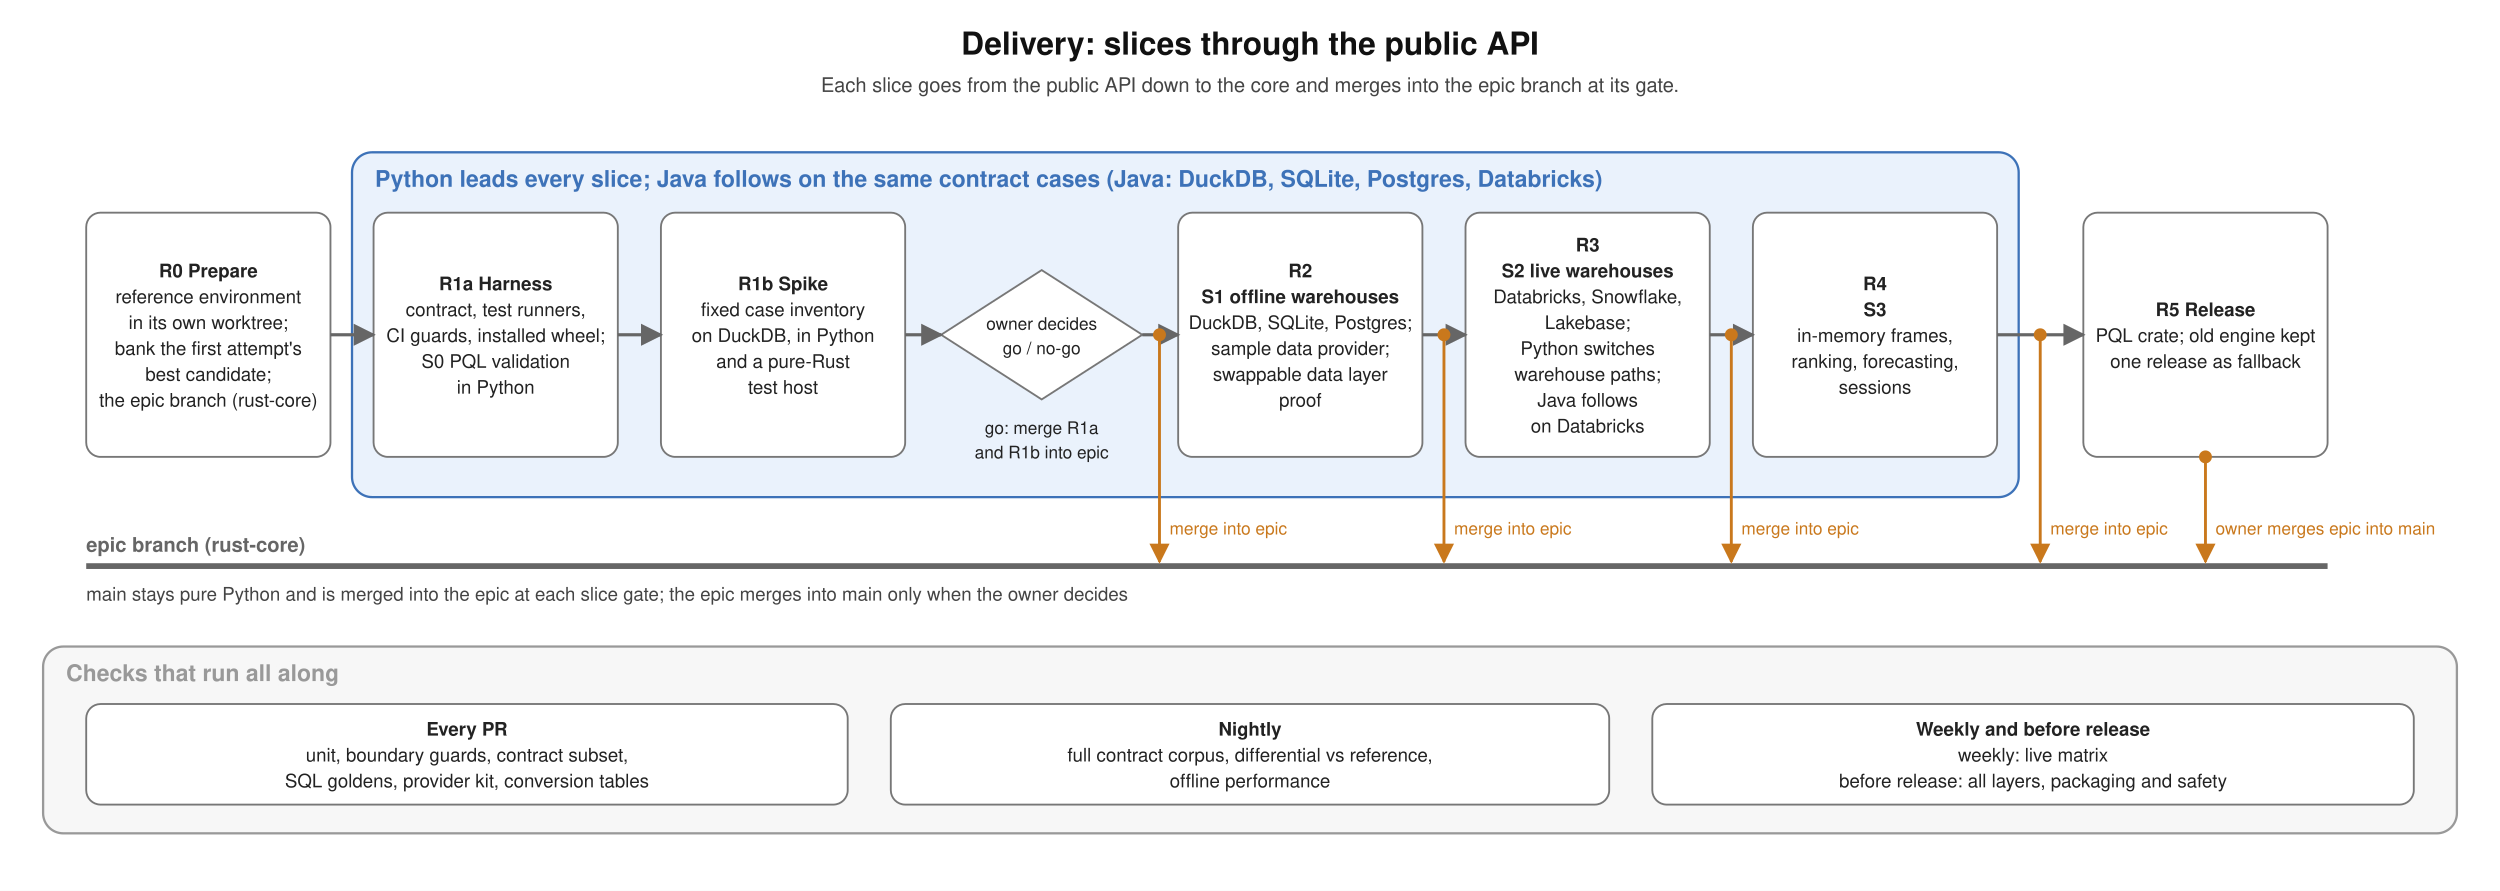
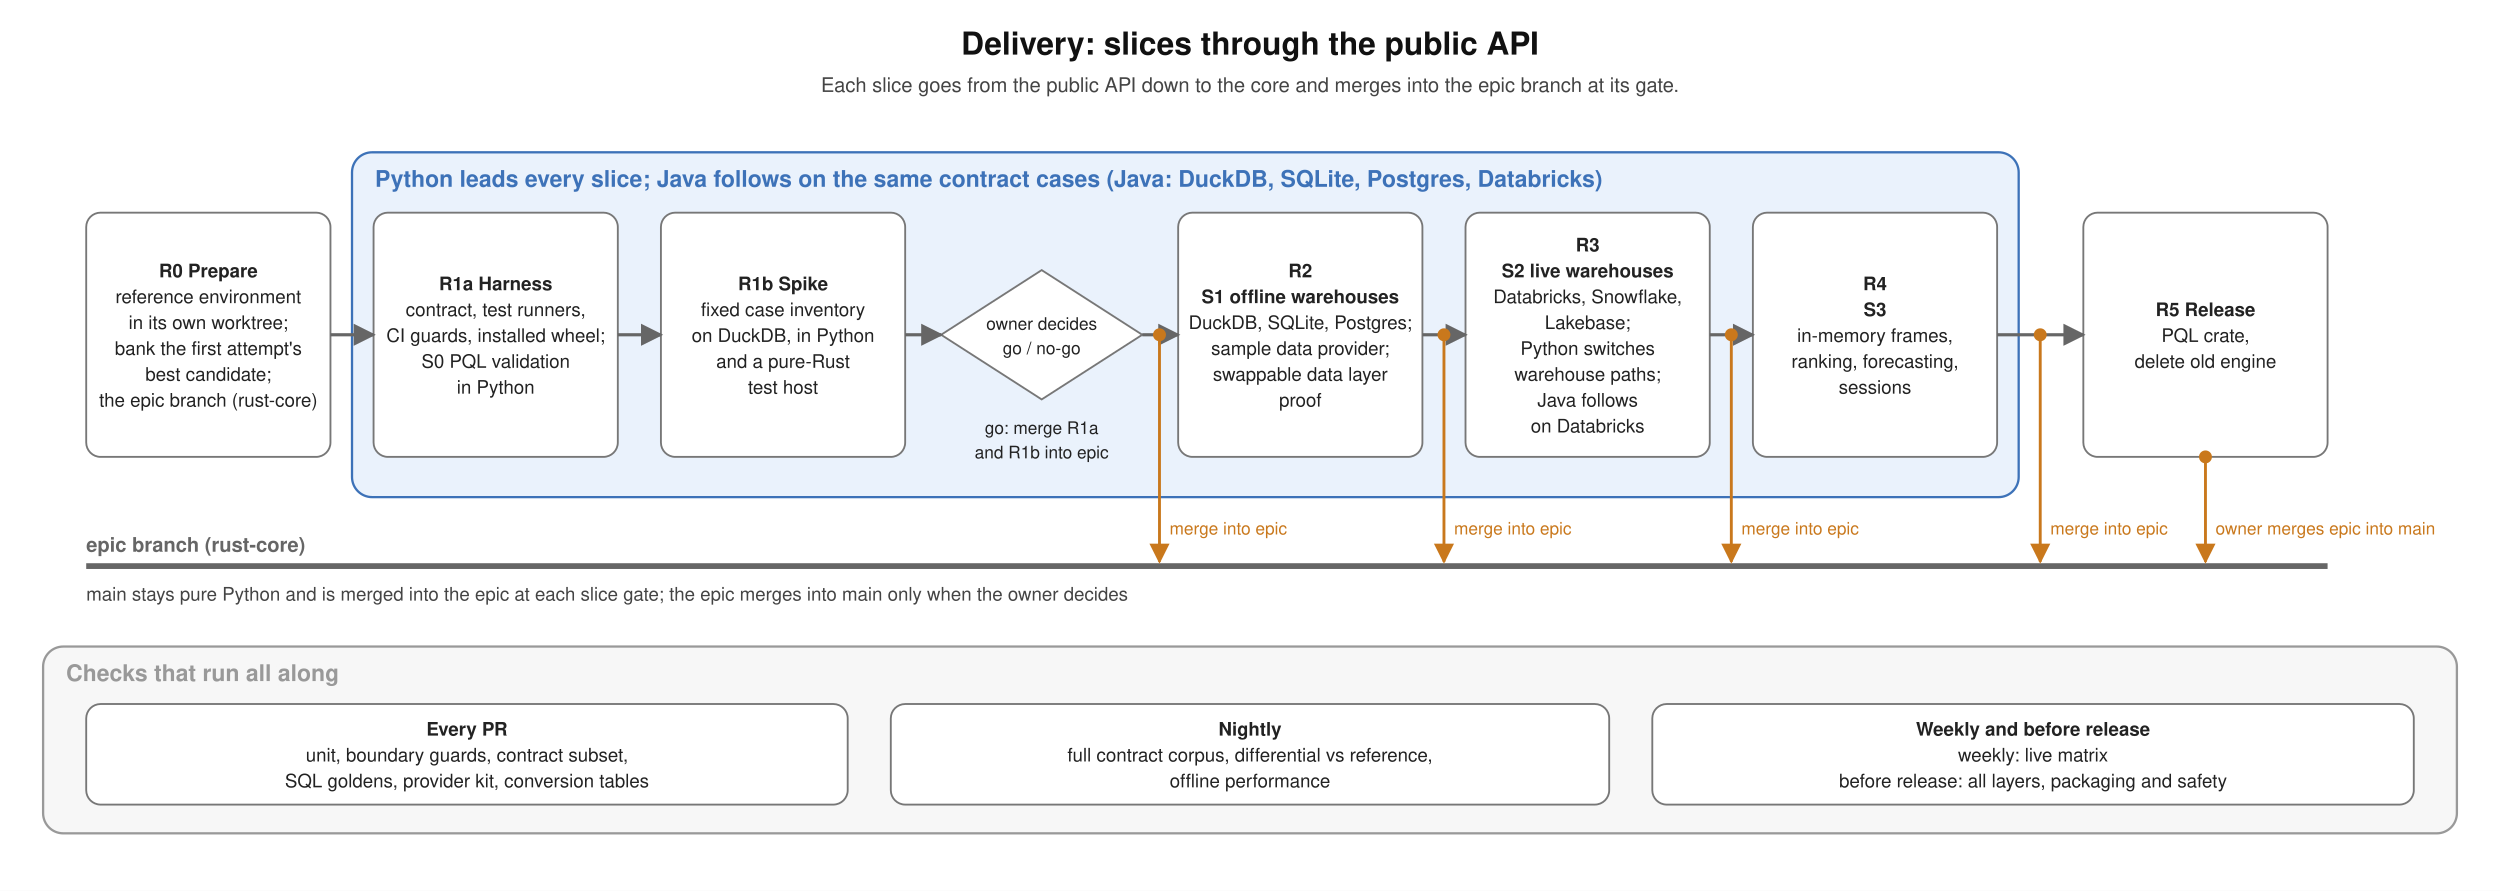
<svg xmlns="http://www.w3.org/2000/svg" width="1740" height="620" viewBox="0 0 1740 620" font-family="Helvetica, Arial, sans-serif">
  <defs>
    <marker id="eo" viewBox="0 0 10 10" refX="9" refY="5" markerWidth="7" markerHeight="7" orient="auto">
      <path d="M0,0 L10,5 L0,10 z" fill="#c9781c" />
    </marker>
    <marker id="so" viewBox="0 0 10 10" refX="1" refY="5" markerWidth="7" markerHeight="7" orient="auto">
      <path d="M10,0 L0,5 L10,10 z" fill="#c9781c" />
    </marker>
    <marker id="eb" viewBox="0 0 10 10" refX="9" refY="5" markerWidth="7" markerHeight="7" orient="auto">
      <path d="M0,0 L10,5 L0,10 z" fill="#3d72b8" />
    </marker>
    <marker id="sb" viewBox="0 0 10 10" refX="1" refY="5" markerWidth="7" markerHeight="7" orient="auto">
      <path d="M10,0 L0,5 L10,10 z" fill="#3d72b8" />
    </marker>
    <marker id="eg" viewBox="0 0 10 10" refX="9" refY="5" markerWidth="7" markerHeight="7" orient="auto">
      <path d="M0,0 L10,5 L0,10 z" fill="#666666" />
    </marker>
    <marker id="sg" viewBox="0 0 10 10" refX="1" refY="5" markerWidth="7" markerHeight="7" orient="auto">
      <path d="M10,0 L0,5 L10,10 z" fill="#666666" />
    </marker>
  </defs>
  <rect width="1740" height="620" fill="#ffffff" />
  <text x="870.0" y="38" font-size="22" font-weight="bold" text-anchor="middle" fill="#111">Delivery: slices through the public API</text>
  <text x="870.0" y="64" font-size="14" text-anchor="middle" fill="#444">Each slice goes from the public API down to the core and merges into the epic branch at its gate.</text>
  <rect x="245" y="106" width="1160" height="240" rx="14" fill="#eaf2fc" stroke="#3d72b8" stroke-width="1.6" />
  <rect x="60" y="148" width="170" height="170" rx="10" fill="#ffffff" stroke="#777" stroke-width="1.3" />
  <text x="145.0" y="193.0" font-size="13" font-weight="bold" text-anchor="middle" fill="#222">R0 Prepare</text>
  <text x="145.0" y="211.0" font-size="13" font-weight="normal" text-anchor="middle" fill="#222">reference environment</text>
  <text x="145.0" y="229.0" font-size="13" font-weight="normal" text-anchor="middle" fill="#222">in its own worktree;</text>
  <text x="145.0" y="247.0" font-size="13" font-weight="normal" text-anchor="middle" fill="#222">bank the first attempt's</text>
  <text x="145.0" y="265.0" font-size="13" font-weight="normal" text-anchor="middle" fill="#222">best candidate;</text>
  <text x="145.0" y="283.0" font-size="13" font-weight="normal" text-anchor="middle" fill="#222">the epic branch (rust-core)</text>
  <rect x="260" y="148" width="170" height="170" rx="10" fill="#ffffff" stroke="#777" stroke-width="1.3" />
  <text x="345.0" y="202.0" font-size="13" font-weight="bold" text-anchor="middle" fill="#222">R1a Harness</text>
  <text x="345.0" y="220.0" font-size="13" font-weight="normal" text-anchor="middle" fill="#222">contract, test runners,</text>
  <text x="345.0" y="238.0" font-size="13" font-weight="normal" text-anchor="middle" fill="#222">CI guards, installed wheel;</text>
  <text x="345.0" y="256.0" font-size="13" font-weight="normal" text-anchor="middle" fill="#222">S0 PQL validation</text>
  <text x="345.0" y="274.0" font-size="13" font-weight="normal" text-anchor="middle" fill="#222">in Python</text>
  <rect x="460" y="148" width="170" height="170" rx="10" fill="#ffffff" stroke="#777" stroke-width="1.3" />
  <text x="545.0" y="202.0" font-size="13" font-weight="bold" text-anchor="middle" fill="#222">R1b Spike</text>
  <text x="545.0" y="220.0" font-size="13" font-weight="normal" text-anchor="middle" fill="#222">fixed case inventory</text>
  <text x="545.0" y="238.0" font-size="13" font-weight="normal" text-anchor="middle" fill="#222">on DuckDB, in Python</text>
  <text x="545.0" y="256.0" font-size="13" font-weight="normal" text-anchor="middle" fill="#222">and a pure-Rust</text>
  <text x="545.0" y="274.0" font-size="13" font-weight="normal" text-anchor="middle" fill="#222">test host</text>
  <rect x="820" y="148" width="170" height="170" rx="10" fill="#ffffff" stroke="#777" stroke-width="1.3" />
  <text x="905.0" y="193.0" font-size="13" font-weight="bold" text-anchor="middle" fill="#222">R2</text>
  <text x="905.0" y="211.0" font-size="13" font-weight="bold" text-anchor="middle" fill="#222">S1 offline warehouses</text>
  <text x="905.0" y="229.0" font-size="13" font-weight="normal" text-anchor="middle" fill="#222">DuckDB, SQLite, Postgres;</text>
  <text x="905.0" y="247.0" font-size="13" font-weight="normal" text-anchor="middle" fill="#222">sample data provider;</text>
  <text x="905.0" y="265.0" font-size="13" font-weight="normal" text-anchor="middle" fill="#222">swappable data layer</text>
  <text x="905.0" y="283.0" font-size="13" font-weight="normal" text-anchor="middle" fill="#222">proof</text>
  <rect x="1020" y="148" width="170" height="170" rx="10" fill="#ffffff" stroke="#777" stroke-width="1.3" />
  <text x="1105.0" y="175.0" font-size="13" font-weight="bold" text-anchor="middle" fill="#222">R3</text>
  <text x="1105.0" y="193.0" font-size="13" font-weight="bold" text-anchor="middle" fill="#222">S2 live warehouses</text>
  <text x="1105.0" y="211.0" font-size="13" font-weight="normal" text-anchor="middle" fill="#222">Databricks, Snowflake,</text>
  <text x="1105.0" y="229.0" font-size="13" font-weight="normal" text-anchor="middle" fill="#222">Lakebase;</text>
  <text x="1105.0" y="247.0" font-size="13" font-weight="normal" text-anchor="middle" fill="#222">Python switches</text>
  <text x="1105.0" y="265.0" font-size="13" font-weight="normal" text-anchor="middle" fill="#222">warehouse paths;</text>
  <text x="1105.0" y="283.0" font-size="13" font-weight="normal" text-anchor="middle" fill="#222">Java follows</text>
  <text x="1105.0" y="301.0" font-size="13" font-weight="normal" text-anchor="middle" fill="#222">on Databricks</text>
  <rect x="1220" y="148" width="170" height="170" rx="10" fill="#ffffff" stroke="#777" stroke-width="1.3" />
  <text x="1305.0" y="202.0" font-size="13" font-weight="bold" text-anchor="middle" fill="#222">R4</text>
  <text x="1305.0" y="220.0" font-size="13" font-weight="bold" text-anchor="middle" fill="#222">S3</text>
  <text x="1305.0" y="238.0" font-size="13" font-weight="normal" text-anchor="middle" fill="#222">in-memory frames,</text>
  <text x="1305.0" y="256.0" font-size="13" font-weight="normal" text-anchor="middle" fill="#222">ranking, forecasting,</text>
  <text x="1305.0" y="274.0" font-size="13" font-weight="normal" text-anchor="middle" fill="#222">sessions</text>
  <rect x="1450" y="148" width="170" height="170" rx="10" fill="#ffffff" stroke="#777" stroke-width="1.3" />
  <text x="1535.0" y="220.0" font-size="13" font-weight="bold" text-anchor="middle" fill="#222">R5 Release</text>
-   <text x="1535.0" y="238.0" font-size="13" font-weight="normal" text-anchor="middle" fill="#222">PQL crate; old engine kept</text>
-   <text x="1535.0" y="256.0" font-size="13" font-weight="normal" text-anchor="middle" fill="#222">one release as fallback</text>
+   <text x="1535.0" y="238.0" font-size="13" font-weight="normal" text-anchor="middle" fill="#222">PQL crate,</text>
+   <text x="1535.0" y="256.0" font-size="13" font-weight="normal" text-anchor="middle" fill="#222">delete old engine</text>
  <path d="M725.0,188 L795,233.0 L725.0,278 L655,233.0 Z" fill="#ffffff" stroke="#777" stroke-width="1.3" />
  <text x="725.0" y="229.5" font-size="12" font-weight="normal" text-anchor="middle" fill="#222">owner decides</text>
  <text x="725.0" y="246.5" font-size="12" font-weight="normal" text-anchor="middle" fill="#222">go / no-go</text>
  <text x="725" y="302" font-size="12" font-weight="normal" text-anchor="middle" fill="#222">go: merge R1a</text>
  <text x="725" y="319" font-size="12" font-weight="normal" text-anchor="middle" fill="#222">and R1b into epic</text>
  <path d="M230,233 L260,233" fill="none" stroke="#666666" stroke-width="2.2" marker-end="url(#eg)" />
  <path d="M430,233 L460,233" fill="none" stroke="#666666" stroke-width="2.2" marker-end="url(#eg)" />
  <path d="M630,233 L655,233" fill="none" stroke="#666666" stroke-width="2.2" marker-end="url(#eg)" />
  <path d="M795,233 L820,233" fill="none" stroke="#666666" stroke-width="2.2" marker-end="url(#eg)" />
  <path d="M990,233 L1020,233" fill="none" stroke="#666666" stroke-width="2.2" marker-end="url(#eg)" />
  <path d="M1190,233 L1220,233" fill="none" stroke="#666666" stroke-width="2.2" marker-end="url(#eg)" />
  <path d="M1390,233 L1450,233" fill="none" stroke="#666666" stroke-width="2.2" marker-end="url(#eg)" />
  <line x1="60" y1="394" x2="1620" y2="394" stroke="#666666" stroke-width="4" />
  <text x="60" y="384" font-size="14" font-weight="bold" fill="#666666">epic branch (rust-core)</text>
  <text x="60" y="418" font-size="13" fill="#444">main stays pure Python and is merged into the epic at each slice gate; the epic merges into main only when the owner decides</text>
  <path d="M807,233 L807,391" fill="none" stroke="#c9781c" stroke-width="2" marker-end="url(#eo)" />
  <circle cx="807" cy="233" r="4.5" fill="#c9781c" />
  <text x="814" y="372" font-size="12" fill="#c9781c">merge into epic</text>
  <path d="M1005,233 L1005,391" fill="none" stroke="#c9781c" stroke-width="2" marker-end="url(#eo)" />
  <circle cx="1005" cy="233" r="4.5" fill="#c9781c" />
  <text x="1012" y="372" font-size="12" fill="#c9781c">merge into epic</text>
  <path d="M1205,233 L1205,391" fill="none" stroke="#c9781c" stroke-width="2" marker-end="url(#eo)" />
  <circle cx="1205" cy="233" r="4.5" fill="#c9781c" />
  <text x="1212" y="372" font-size="12" fill="#c9781c">merge into epic</text>
  <path d="M1420,233 L1420,391" fill="none" stroke="#c9781c" stroke-width="2" marker-end="url(#eo)" />
  <circle cx="1420" cy="233" r="4.5" fill="#c9781c" />
  <text x="1427" y="372" font-size="12" fill="#c9781c">merge into epic</text>
  <path d="M1535,318 L1535,391" fill="none" stroke="#c9781c" stroke-width="2" marker-end="url(#eo)" />
  <circle cx="1535" cy="318" r="4.5" fill="#c9781c" />
  <text x="1542" y="372" font-size="12" fill="#c9781c">owner merges epic into main</text>
  <rect x="30" y="450" width="1680" height="130" rx="14" fill="#f7f7f7" stroke="#999999" stroke-width="1.6" />
  <rect x="60" y="490" width="530" height="70" rx="10" fill="#ffffff" stroke="#777" stroke-width="1.3" />
  <text x="325.0" y="512.0" font-size="13" font-weight="bold" text-anchor="middle" fill="#222">Every PR</text>
  <text x="325.0" y="530.0" font-size="13" font-weight="normal" text-anchor="middle" fill="#222">unit, boundary guards, contract subset,</text>
  <text x="325.0" y="548.0" font-size="13" font-weight="normal" text-anchor="middle" fill="#222">SQL goldens, provider kit, conversion tables</text>
  <rect x="620" y="490" width="500" height="70" rx="10" fill="#ffffff" stroke="#777" stroke-width="1.3" />
  <text x="870.0" y="512.0" font-size="13" font-weight="bold" text-anchor="middle" fill="#222">Nightly</text>
  <text x="870.0" y="530.0" font-size="13" font-weight="normal" text-anchor="middle" fill="#222">full contract corpus, differential vs reference,</text>
  <text x="870.0" y="548.0" font-size="13" font-weight="normal" text-anchor="middle" fill="#222">offline performance</text>
  <rect x="1150" y="490" width="530" height="70" rx="10" fill="#ffffff" stroke="#777" stroke-width="1.3" />
  <text x="1415.0" y="512.0" font-size="13" font-weight="bold" text-anchor="middle" fill="#222">Weekly and before release</text>
  <text x="1415.0" y="530.0" font-size="13" font-weight="normal" text-anchor="middle" fill="#222">weekly: live matrix</text>
  <text x="1415.0" y="548.0" font-size="13" font-weight="normal" text-anchor="middle" fill="#222">before release: all layers, packaging and safety</text>
  <text x="261" y="130" font-size="16" font-weight="bold" fill="#3d72b8" stroke="#eaf2fc" stroke-width="6" stroke-linejoin="round" paint-order="stroke">Python leads every slice; Java follows on the same contract cases (Java: DuckDB, SQLite, Postgres, Databricks)</text>
  <text x="46" y="474" font-size="16" font-weight="bold" fill="#999999" stroke="#f7f7f7" stroke-width="6" stroke-linejoin="round" paint-order="stroke">Checks that run all along</text>
</svg>
